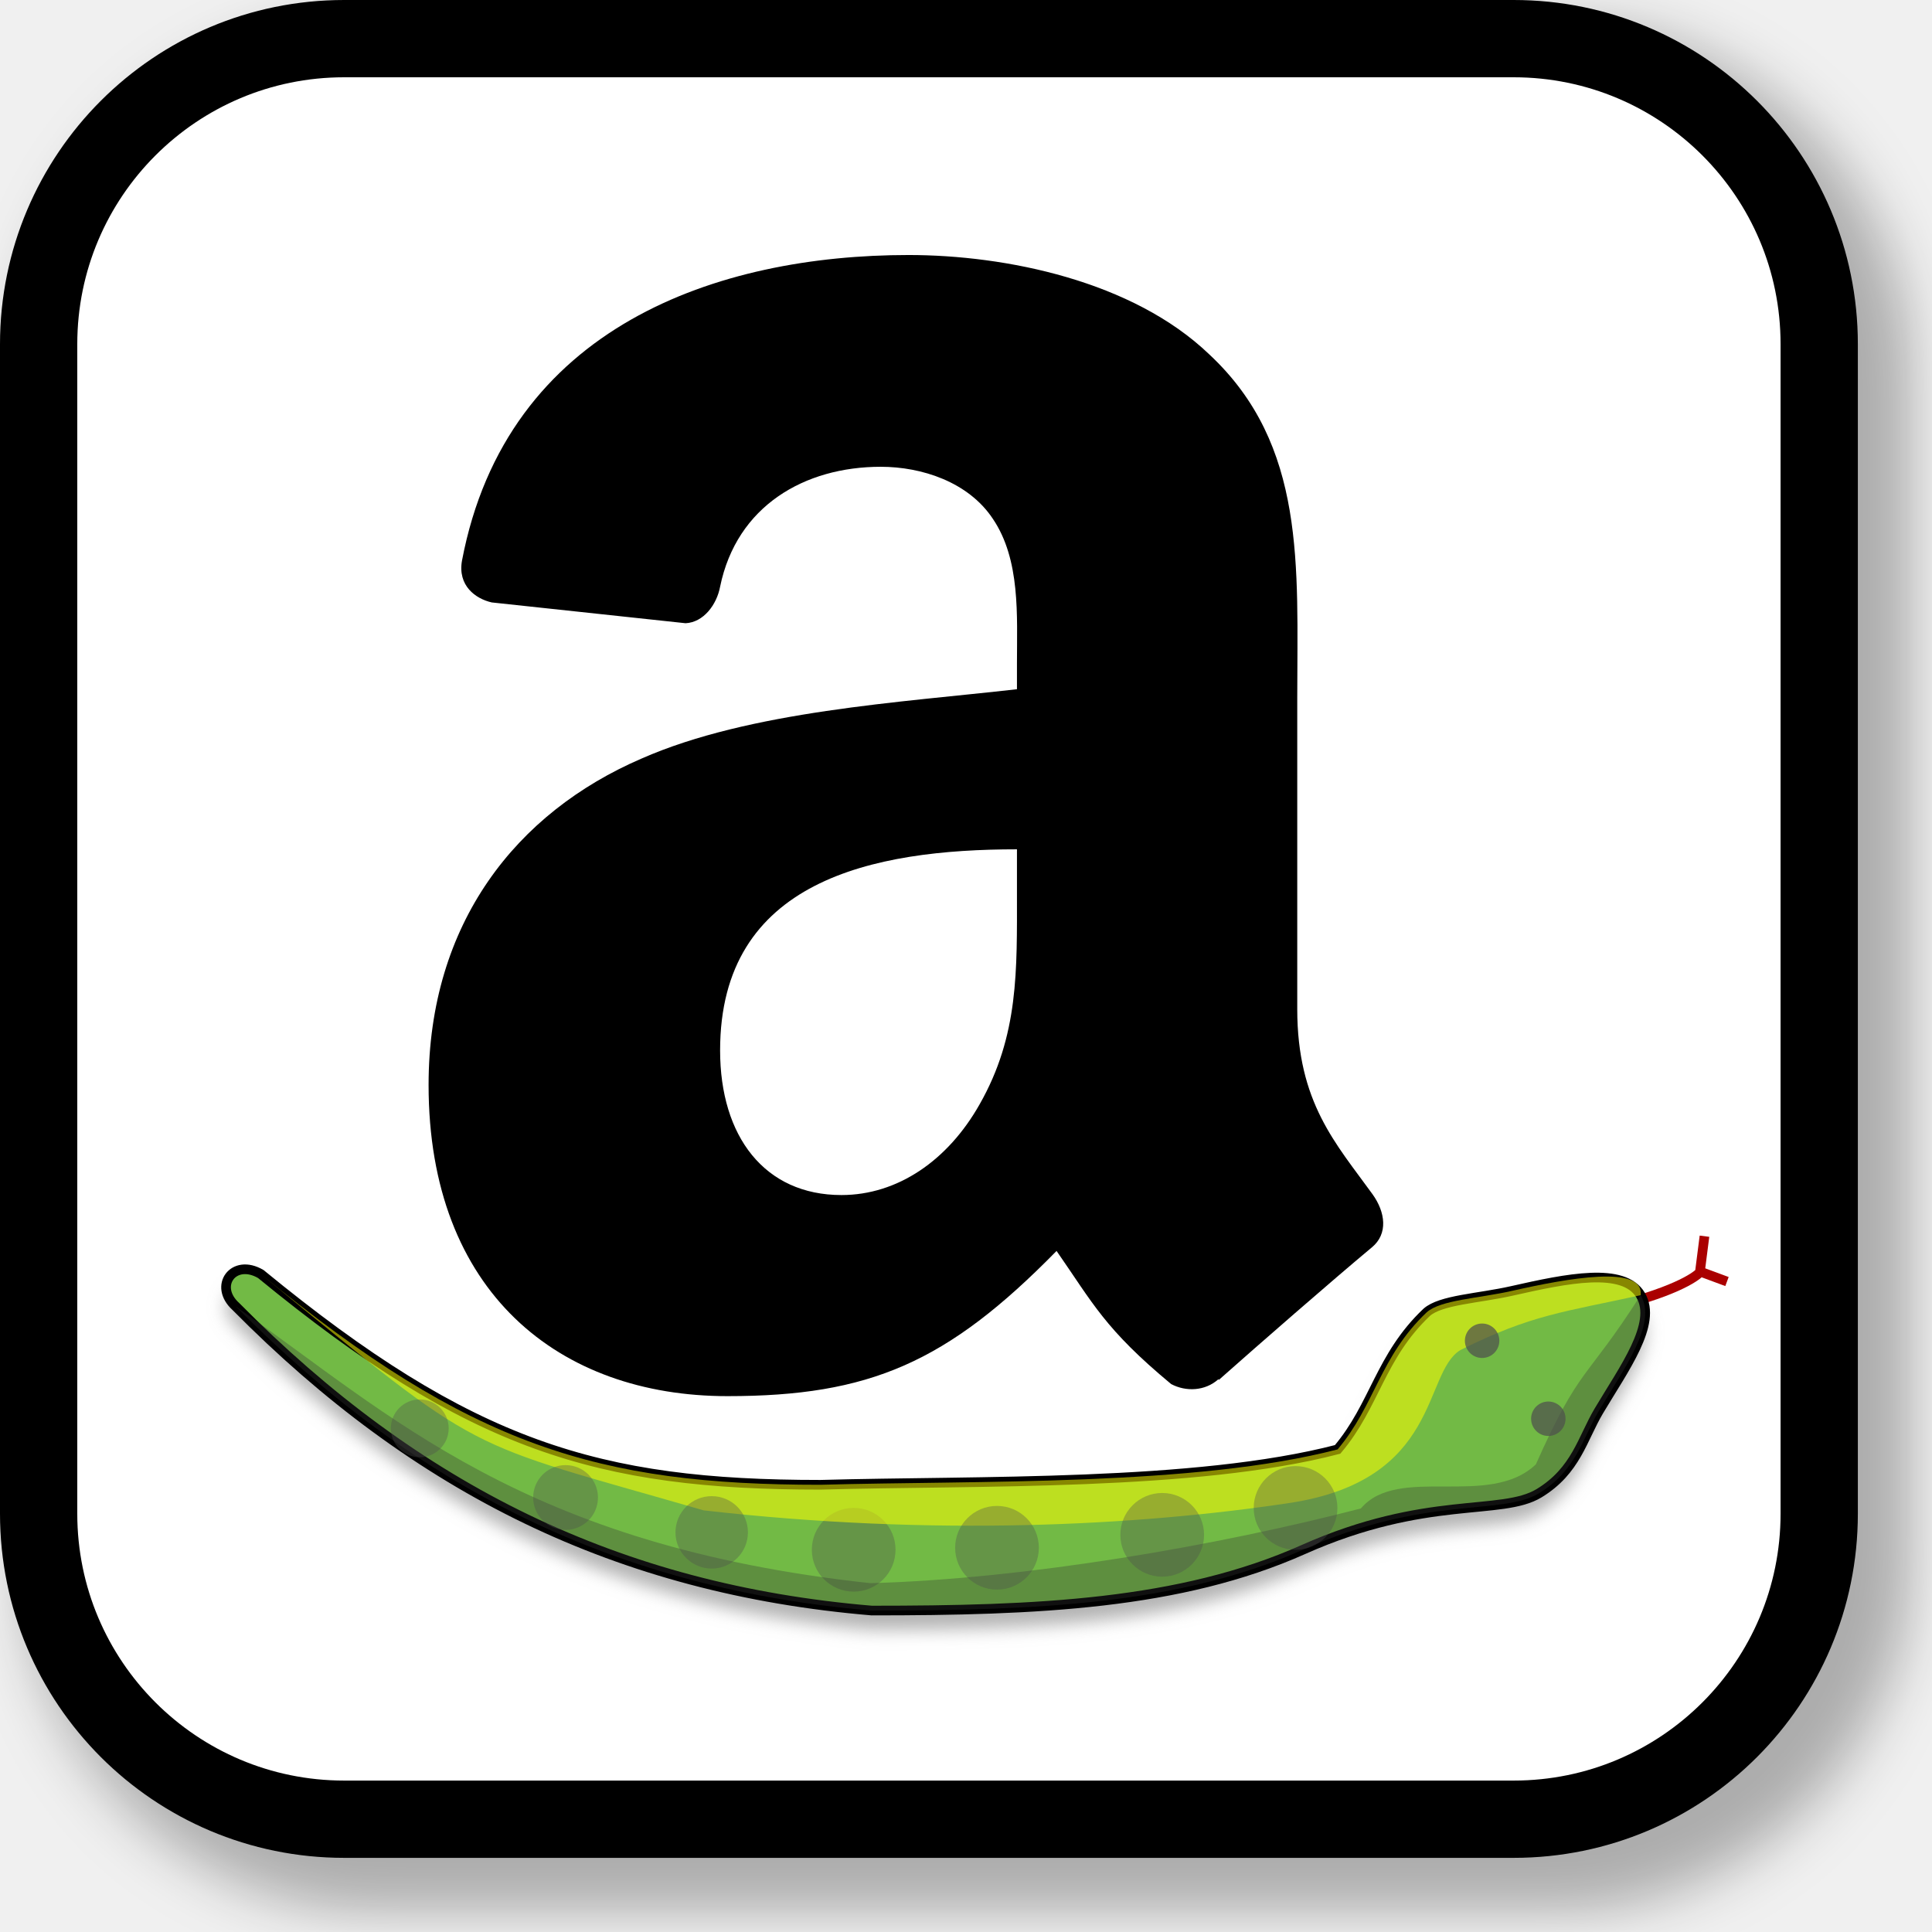
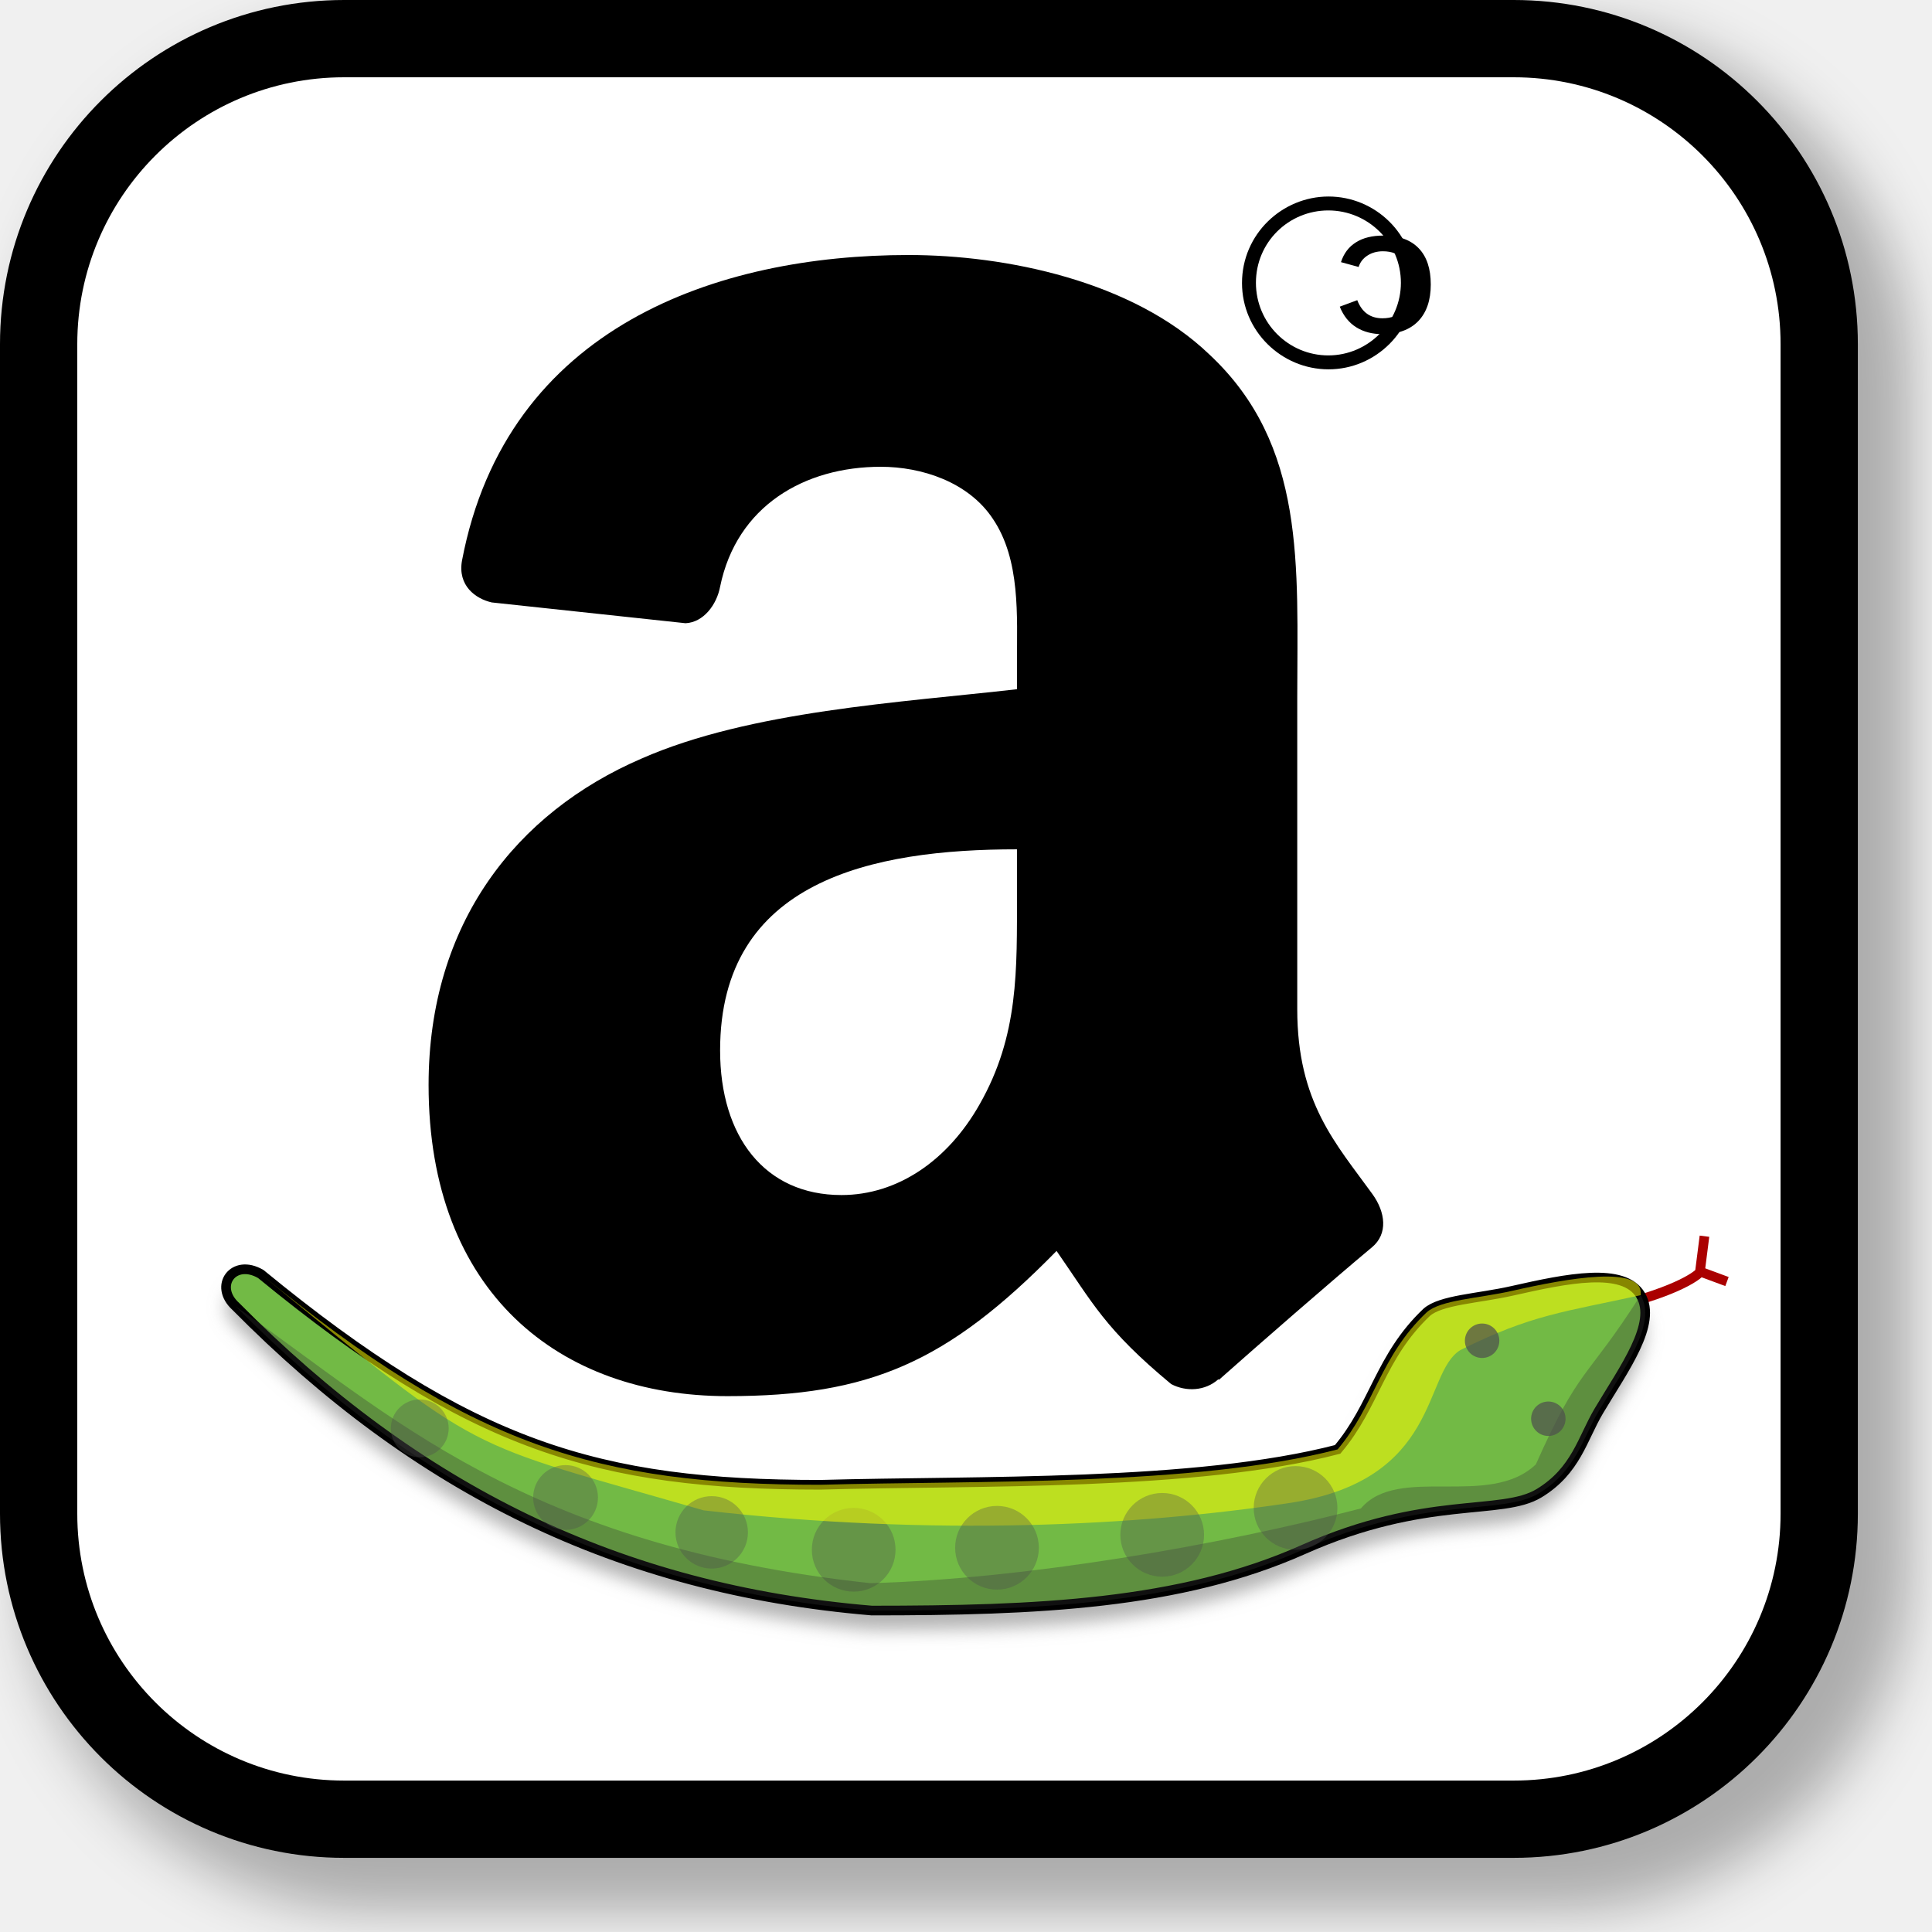
<svg xmlns="http://www.w3.org/2000/svg" xmlns:xlink="http://www.w3.org/1999/xlink" version="1.0" width="200" height="200" id="svg1936">
  <defs id="defs1938">
    <filter id="filter3494">
      <feGaussianBlur stdDeviation="2.933" id="feGaussianBlur3496" />
    </filter>
    <filter id="filter3170">
      <feGaussianBlur stdDeviation="0.911" id="feGaussianBlur3172" />
    </filter>
  </defs>
  <path xlink:href="#rect2470" style="opacity:0.284;fill:#000000;fill-opacity:1;stroke:none;stroke-width:8;stroke-linecap:square;stroke-miterlimit:6;stroke-dasharray:none;filter:url(#filter3494)" id="path3324" d="M 35.625,-1.625 C 15.078,-1.625 -1.625,15.078 -1.625,35.625 L -1.625,156.688 C -1.625,177.234 15.078,193.938 35.625,193.938 L 156.688,193.938 C 177.234,193.938 193.938,177.234 193.938,156.688 L 193.938,35.625 C 193.938,15.078 177.234,-1.625 156.688,-1.625 L 35.625,-1.625 z" transform="translate(4,4)" />
  <rect style="fill:#ffffff;fill-opacity:1;stroke:#000000;stroke-width:8;stroke-linecap:square;stroke-miterlimit:6;stroke-dasharray:none" id="rect2470" width="184.324" height="184.324" x="4" y="4" rx="31.627" ry="31.627" />
  <path id="path2398" d="M 147.691,137.851 C 142.843,142.448 142.343,147.465 138.471,152.041 C 123.742,155.87 101.166,155.249 84.929,155.704 C 61.891,155.704 48.74,151.719 26.998,133.887 C 24.176,132.231 22.062,135.12 24.414,137.246 C 43.126,156.165 63.998,166.517 90.244,168.724 C 107.28,168.724 122.152,168.102 134.907,162.415 C 147.662,156.727 155.413,158.955 159.329,156.575 C 163.162,154.247 163.813,150.913 165.51,148.059 C 168.113,143.677 171.581,139.031 169.838,136.077 C 168.095,133.123 162.227,134.34 156.526,135.63 C 153.032,136.42 149.146,136.556 147.691,137.851 z" style="opacity:0.6;fill:#808080;fill-opacity:1;fill-rule:evenodd;stroke:none;stroke-width:1;filter:url(#filter3170)" />
  <path id="path2403" style="fill:none;fill-rule:evenodd;stroke:#aa0000;stroke-width:1px;stroke-linecap:butt;stroke-linejoin:miter;stroke-opacity:1" d="M 168.228,134.978 C 174.675,133.238 175.968,131.719 175.968,131.719 L 176.446,127.972 M 175.91,131.602 L 178.777,132.664" />
  <path style="opacity:1;fill:#72ba45;fill-opacity:1;fill-rule:evenodd;stroke:#000000;stroke-width:1" d="M 147.691,135.851 C 142.843,140.448 142.343,145.465 138.471,150.041 C 123.742,153.87 101.166,153.249 84.929,153.704 C 61.891,153.704 48.74,149.719 26.998,131.887 C 24.176,130.231 22.062,133.12 24.414,135.246 C 43.126,154.165 63.998,164.517 90.244,166.724 C 107.28,166.724 122.152,166.102 134.907,160.415 C 147.662,154.727 155.413,156.955 159.329,154.575 C 163.162,152.247 163.813,148.913 165.51,146.059 C 168.113,141.677 171.581,137.031 169.838,134.077 C 168.095,131.123 162.227,132.34 156.526,133.63 C 153.032,134.42 149.146,134.556 147.691,135.851 z" id="path8" />
  <path style="opacity:0.34;fill:#4d4d4d;fill-opacity:1;stroke:none;stroke-width:12.625;stroke-linecap:square;stroke-miterlimit:6;stroke-dasharray:none" id="path2412" d="M 101.056,165.056 A 6.092,6.092 0 1 1 88.872,165.056 A 6.092,6.092 0 1 1 101.056,165.056 z" transform="matrix(0.7111979,0,0,0.71122,20.83465,43.03988)" />
  <path d="M 105.275,92.398 C 105.275,100.452 105.479,107.168 101.409,114.32 C 98.123,120.135 92.919,123.711 87.104,123.711 C 79.167,123.711 74.545,117.664 74.545,108.738 C 74.545,91.119 90.332,87.921 105.275,87.921 L 105.275,92.398 M 126.121,142.784 C 124.754,144.005 122.777,144.092 121.237,143.278 C 114.375,137.58 113.154,134.934 109.375,129.497 C 98.036,141.068 90.012,144.528 75.301,144.528 C 57.915,144.528 44.367,133.8 44.367,112.314 C 44.367,95.538 53.467,84.112 66.404,78.53 C 77.627,73.587 93.297,72.715 105.275,71.348 L 105.275,68.673 C 105.275,63.76 105.653,57.945 102.775,53.7 C 100.246,49.892 95.419,48.321 91.175,48.321 C 83.296,48.321 76.26,52.363 74.545,60.736 C 74.196,62.597 72.829,64.429 70.969,64.516 L 50.908,62.364 C 49.222,61.986 47.361,60.62 47.826,58.032 C 52.449,33.726 74.399,26.399 94.053,26.399 C 104.112,26.399 117.254,29.074 125.191,36.692 C 135.25,46.083 134.291,58.614 134.291,72.25 L 134.291,104.464 C 134.291,114.146 138.303,118.39 142.082,123.624 C 143.42,125.485 143.71,127.723 142.024,129.119 C 137.808,132.637 130.307,139.179 126.179,142.842 L 126.121,142.784" style="fill:#000000;fill-rule:evenodd;stroke:none" id="path30" />
  <path id="path2408" d="M 147.691,135.851 C 142.843,140.448 142.343,145.465 138.471,150.041 C 123.742,153.87 101.166,153.249 84.929,153.704 C 61.891,153.704 48.74,149.719 26.998,131.887 C 50.5,151.149 47.427,148.996 72.835,156.352 C 96.717,159.072 117.707,157.952 133.425,155.599 C 149.202,153.237 147.263,142.138 151.18,139.758 C 158.529,136.066 162.05,135.798 169.838,134.077 C 170.218,130.874 162.227,132.34 156.526,133.63 C 153.032,134.42 149.146,134.556 147.691,135.851 z" style="opacity:0.53;fill:#ffff00;fill-opacity:1;fill-rule:evenodd;stroke:none" />
  <path id="path2410" d="M 158.988,151.595 C 154.14,156.191 144.751,151.577 140.879,156.153 C 126.15,159.982 106.352,163.435 90.115,163.89 C 54.187,160.022 40.456,146.459 24.414,135.246 C 43.126,154.165 63.998,164.517 90.244,166.724 C 107.28,166.724 122.152,166.102 134.907,160.415 C 147.662,154.727 155.413,156.955 159.329,154.575 C 163.162,152.247 163.813,148.913 165.51,146.059 C 168.113,141.678 171.581,137.031 169.838,134.077 C 164.11,143.048 163.59,141.28 158.988,151.595 z" style="opacity:0.32;fill:#333333;fill-opacity:1;fill-rule:evenodd;stroke:none" />
  <use x="0" y="0" xlink:href="#path2412" id="use2414" transform="translate(14.83564,-0.206057)" width="196.949" height="196.949" />
  <use height="196.949" width="196.949" transform="translate(31.93783,-1.545427)" id="use2416" xlink:href="#path2412" y="0" x="0" />
  <use x="0" y="0" xlink:href="#path2412" id="use2418" transform="translate(45.74322,-4.327196)" width="196.949" height="196.949" />
  <use height="196.949" width="196.949" transform="matrix(0.8654858,0,0,0.8654858,-2.809897,19.77876)" id="use2420" xlink:href="#path2412" y="0" x="0" />
  <use x="0" y="0" xlink:href="#path2412" id="use2422" transform="matrix(0.7740998,0,0,0.7740998,-9.862429,30.83239)" width="196.949" height="196.949" />
  <use height="196.949" width="196.949" transform="matrix(0.6908734,0,0,0.6908734,-17.6007,37.02401)" id="use2424" xlink:href="#path2412" y="0" x="0" />
  <path transform="matrix(0.2926583,0,0,0.2926674,125.6356,90.48739)" d="M 101.056,165.056 A 6.092,6.092 0 1 1 88.872,165.056 A 6.092,6.092 0 1 1 101.056,165.056 z" id="path2428" style="opacity:0.7;fill:#4d4d4d;fill-opacity:1;stroke:none;stroke-width:12.625;stroke-linecap:square;stroke-miterlimit:6;stroke-dasharray:none" />
  <use x="0" y="0" xlink:href="#path2428" id="use2430" transform="translate(6.855209,8.074086)" width="196.949" height="196.949" />
+   <path id="path32" style="fill:#000000;fill-rule:evenodd;stroke:none" d="m 137.505,21.784 c 4.106,0 7.516,3.314 7.516,7.492 0,4.082 -3.362,7.516 -7.516,7.516 -4.13,0 -7.492,-3.362 -7.492,-7.516 0,-4.226 3.41,-7.492 7.492,-7.492 m 0.024,-1.441 c -4.803,0 -8.957,3.89 -8.957,8.957 0,4.971 4.082,8.933 8.957,8.933 4.899,0 8.933,-4.01 8.933,-8.933 0,-5.067 -4.106,-8.957 -8.933,-8.957" />
+   <text xml:space="preserve" style="font-size:14.425px;font-style:normal;font-variant:normal;font-weight:bold;font-stretch:normal;text-align:center;line-height:125%;letter-spacing:0px;word-spacing:0px;writing-mode:lr-tb;text-anchor:middle;fill:#000000;fill-opacity:1;stroke:none;font-family:Arial;-inkscape-font-specification:Arial Bold" x="-137.486" y="34.451" id="text3046" transform="scale(-1,1)">
+     <tspan id="tspan3048" x="-137.486" y="34.451">C</tspan>
+   </text>
</svg>
